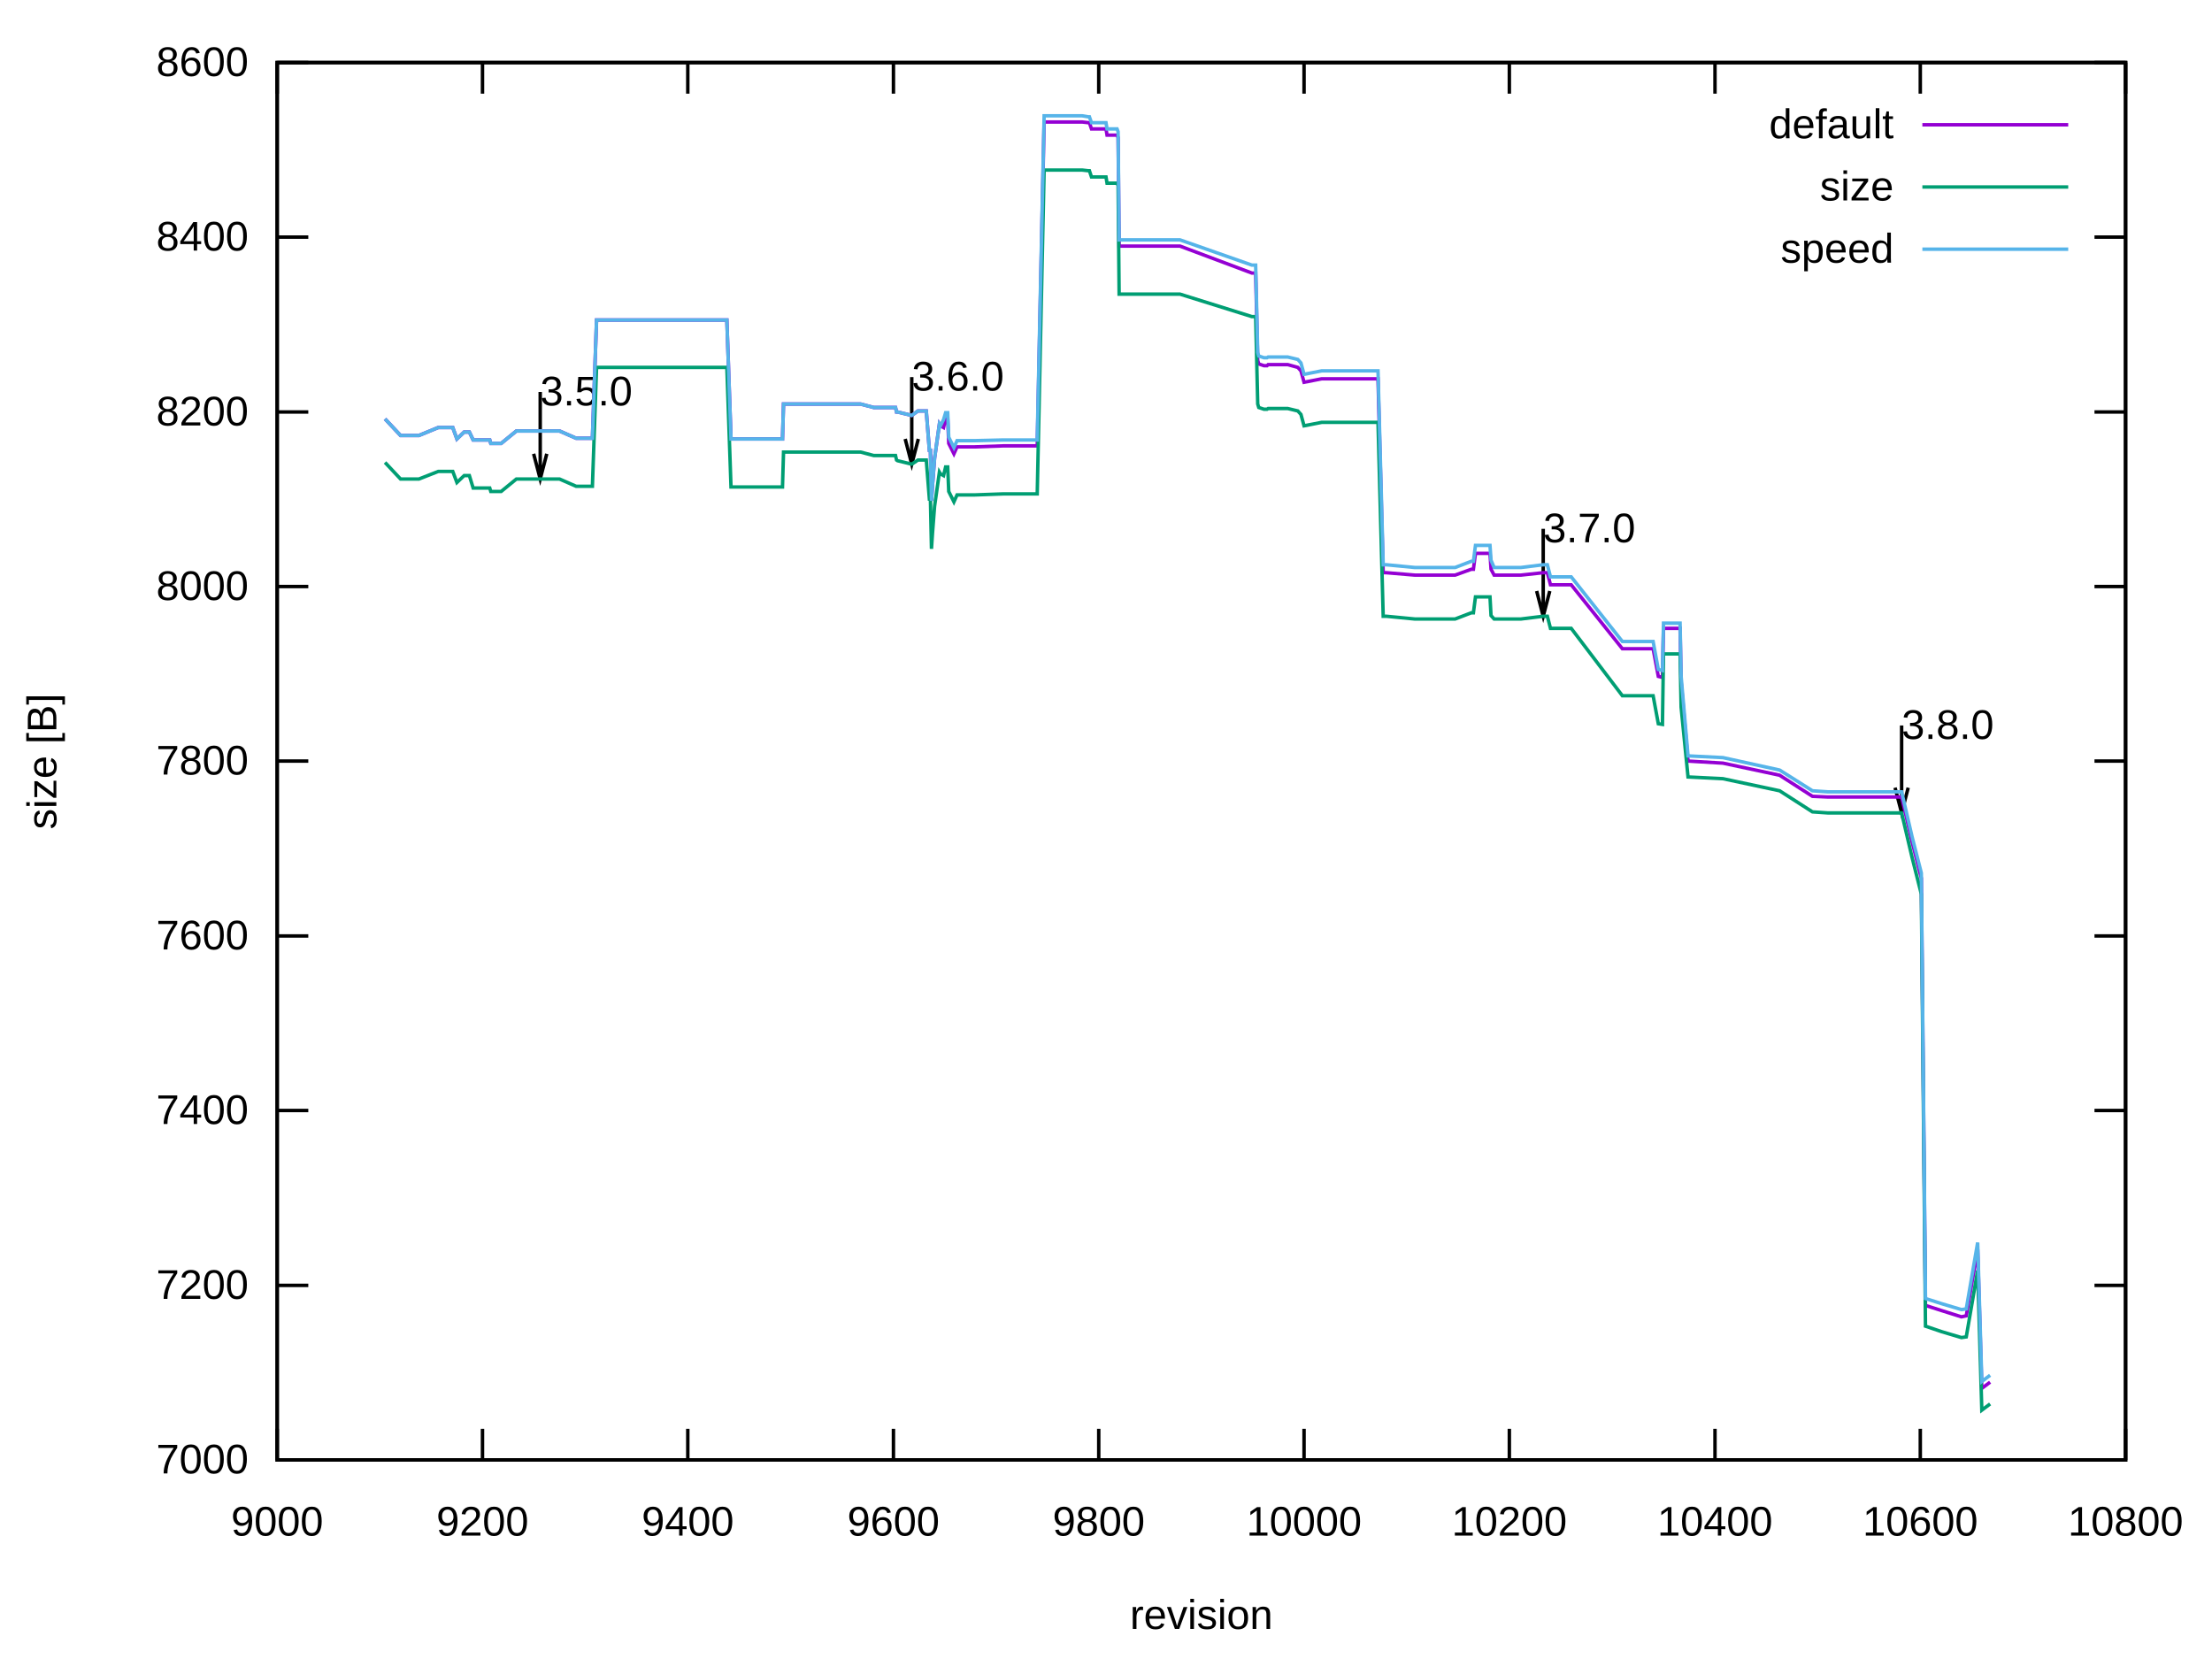
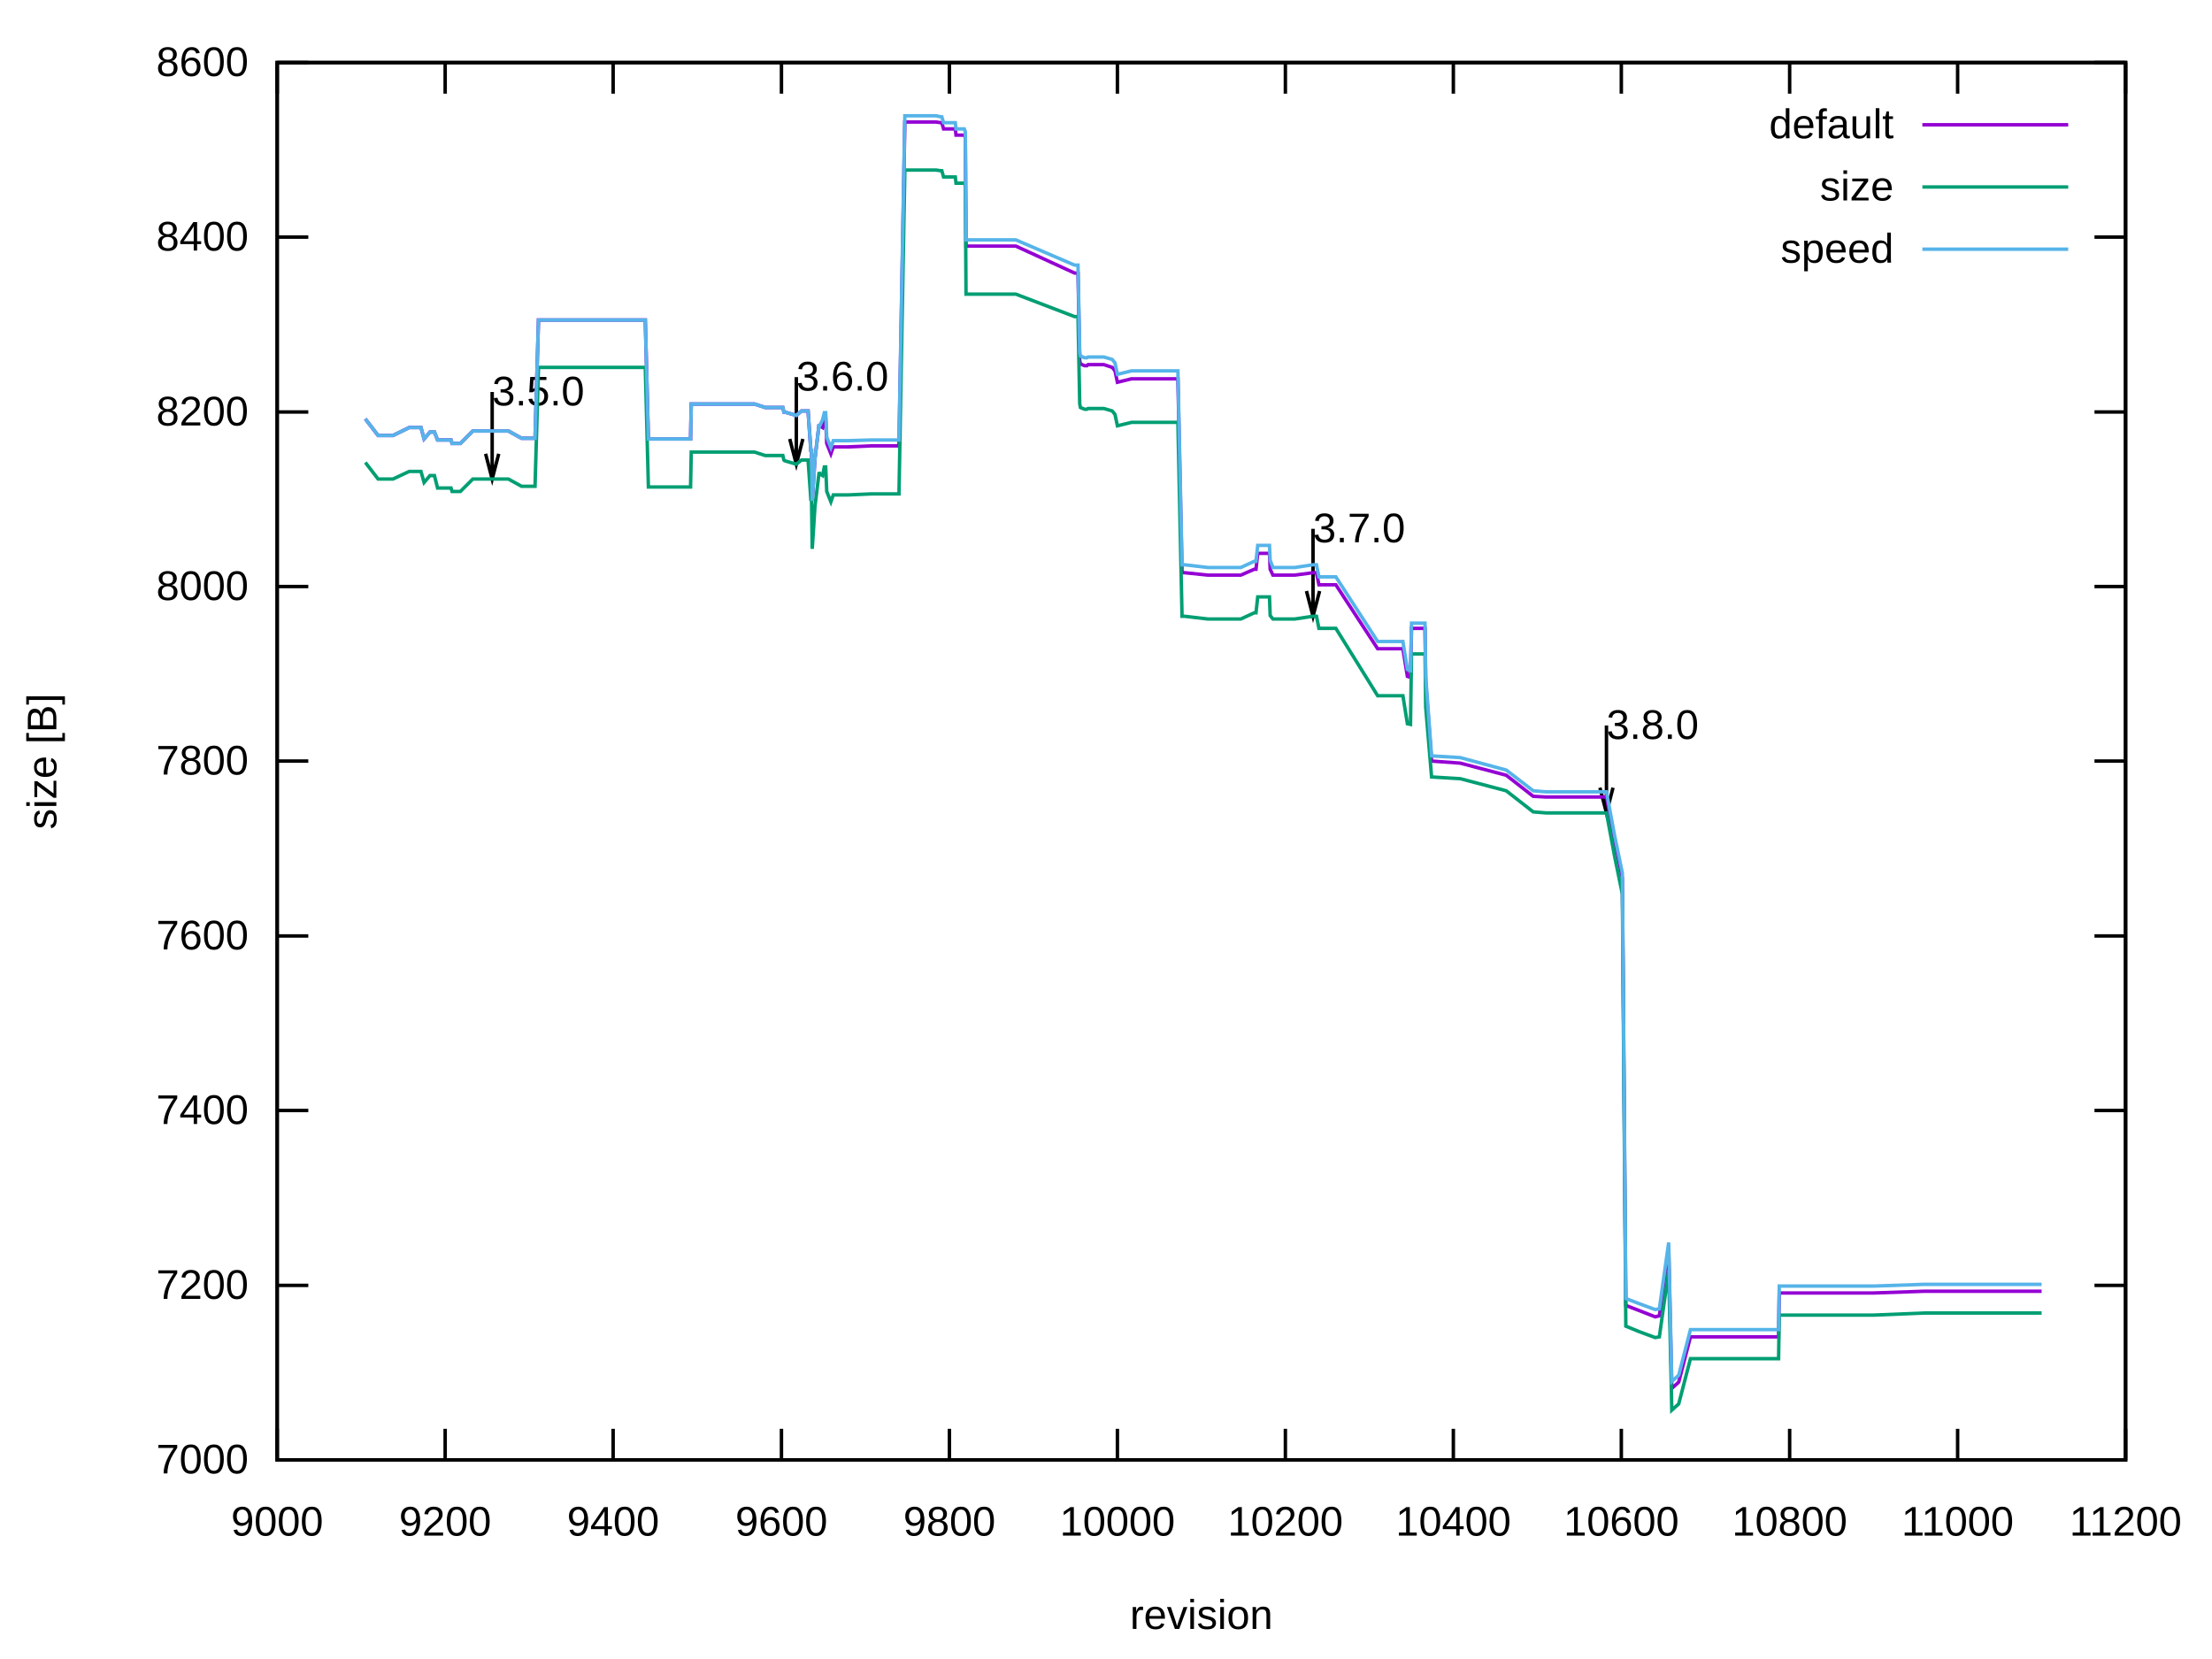
<svg xmlns="http://www.w3.org/2000/svg" xmlns:xlink="http://www.w3.org/1999/xlink" width="640" height="480" viewBox="0 0 640 480">
  <g id="gnuplot_canvas">
    <rect x="0" y="0" width="640" height="480" fill="none" />
    <defs>
      <circle id="gpDot" r="0.5" stroke-width="0.5" stroke="currentColor" />
      <path id="gpPt0" stroke-width="0.222" stroke="currentColor" d="M-1,0 h2 M0,-1 v2" />
      <path id="gpPt1" stroke-width="0.222" stroke="currentColor" d="M-1,-1 L1,1 M1,-1 L-1,1" />
      <path id="gpPt2" stroke-width="0.222" stroke="currentColor" d="M-1,0 L1,0 M0,-1 L0,1 M-1,-1 L1,1 M-1,1 L1,-1" />
      <rect id="gpPt3" stroke-width="0.222" stroke="currentColor" x="-1" y="-1" width="2" height="2" />
      <rect id="gpPt4" stroke-width="0.222" stroke="currentColor" fill="currentColor" x="-1" y="-1" width="2" height="2" />
      <circle id="gpPt5" stroke-width="0.222" stroke="currentColor" cx="0" cy="0" r="1" />
      <use xlink:href="#gpPt5" id="gpPt6" fill="currentColor" stroke="none" />
      <path id="gpPt7" stroke-width="0.222" stroke="currentColor" d="M0,-1.33 L-1.33,0.67 L1.33,0.67 z" />
      <use xlink:href="#gpPt7" id="gpPt8" fill="currentColor" stroke="none" />
      <use xlink:href="#gpPt7" id="gpPt9" stroke="currentColor" transform="rotate(180)" />
      <use xlink:href="#gpPt9" id="gpPt10" fill="currentColor" stroke="none" />
      <use xlink:href="#gpPt3" id="gpPt11" stroke="currentColor" transform="rotate(45)" />
      <use xlink:href="#gpPt11" id="gpPt12" fill="currentColor" stroke="none" />
      <path id="gpPt13" stroke-width="0.222" stroke="currentColor" d="M0,1.330 L1.265,0.411 L0.782,-1.067 L-0.782,-1.076 L-1.265,0.411 z" />
      <use xlink:href="#gpPt13" id="gpPt14" fill="currentColor" stroke="none" />
      <filter id="textbox" filterUnits="objectBoundingBox" x="0" y="0" height="1" width="1">
        <feFlood flood-color="white" flood-opacity="1" result="bgnd" />
        <feComposite in="SourceGraphic" in2="bgnd" operator="atop" />
      </filter>
      <filter id="greybox" filterUnits="objectBoundingBox" x="0" y="0" height="1" width="1">
        <feFlood flood-color="lightgrey" flood-opacity="1" result="grey" />
        <feComposite in="SourceGraphic" in2="grey" operator="atop" />
      </filter>
    </defs>
    <g fill="none" color="white" stroke="currentColor" stroke-width="1.00" stroke-linecap="butt" stroke-linejoin="miter">
</g>
    <g fill="none" color="black" stroke="currentColor" stroke-width="1.00" stroke-linecap="butt" stroke-linejoin="miter">
      <path stroke="black" d="M80.2,422.4 L89.2,422.4 M615.0,422.4 L606.0,422.4  " />
      <g transform="translate(71.9,426.3)" stroke="none" fill="black" font-family="Arial" font-size="12.00" text-anchor="end">
        <text>
          <tspan font-family="Arial"> 7000</tspan>
        </text>
      </g>
    </g>
    <g fill="none" color="black" stroke="currentColor" stroke-width="1.00" stroke-linecap="butt" stroke-linejoin="miter">
      <path stroke="black" d="M80.2,371.9 L89.2,371.9 M615.0,371.9 L606.0,371.9  " />
      <g transform="translate(71.9,375.8)" stroke="none" fill="black" font-family="Arial" font-size="12.00" text-anchor="end">
        <text>
          <tspan font-family="Arial"> 7200</tspan>
        </text>
      </g>
    </g>
    <g fill="none" color="black" stroke="currentColor" stroke-width="1.00" stroke-linecap="butt" stroke-linejoin="miter">
      <path stroke="black" d="M80.2,321.3 L89.2,321.3 M615.0,321.3 L606.0,321.3  " />
      <g transform="translate(71.9,325.2)" stroke="none" fill="black" font-family="Arial" font-size="12.00" text-anchor="end">
        <text>
          <tspan font-family="Arial"> 7400</tspan>
        </text>
      </g>
    </g>
    <g fill="none" color="black" stroke="currentColor" stroke-width="1.00" stroke-linecap="butt" stroke-linejoin="miter">
      <path stroke="black" d="M80.2,270.8 L89.2,270.8 M615.0,270.8 L606.0,270.8  " />
      <g transform="translate(71.9,274.7)" stroke="none" fill="black" font-family="Arial" font-size="12.00" text-anchor="end">
        <text>
          <tspan font-family="Arial"> 7600</tspan>
        </text>
      </g>
    </g>
    <g fill="none" color="black" stroke="currentColor" stroke-width="1.00" stroke-linecap="butt" stroke-linejoin="miter">
      <path stroke="black" d="M80.2,220.2 L89.2,220.2 M615.0,220.2 L606.0,220.2  " />
      <g transform="translate(71.9,224.1)" stroke="none" fill="black" font-family="Arial" font-size="12.00" text-anchor="end">
        <text>
          <tspan font-family="Arial"> 7800</tspan>
        </text>
      </g>
    </g>
    <g fill="none" color="black" stroke="currentColor" stroke-width="1.00" stroke-linecap="butt" stroke-linejoin="miter">
      <path stroke="black" d="M80.2,169.7 L89.2,169.7 M615.0,169.7 L606.0,169.7  " />
      <g transform="translate(71.9,173.6)" stroke="none" fill="black" font-family="Arial" font-size="12.00" text-anchor="end">
        <text>
          <tspan font-family="Arial"> 8000</tspan>
        </text>
      </g>
    </g>
    <g fill="none" color="black" stroke="currentColor" stroke-width="1.00" stroke-linecap="butt" stroke-linejoin="miter">
      <path stroke="black" d="M80.2,119.2 L89.2,119.2 M615.0,119.2 L606.0,119.2  " />
      <g transform="translate(71.9,123.1)" stroke="none" fill="black" font-family="Arial" font-size="12.00" text-anchor="end">
        <text>
          <tspan font-family="Arial"> 8200</tspan>
        </text>
      </g>
    </g>
    <g fill="none" color="black" stroke="currentColor" stroke-width="1.00" stroke-linecap="butt" stroke-linejoin="miter">
      <path stroke="black" d="M80.2,68.6 L89.2,68.6 M615.0,68.6 L606.0,68.6  " />
      <g transform="translate(71.9,72.5)" stroke="none" fill="black" font-family="Arial" font-size="12.00" text-anchor="end">
        <text>
          <tspan font-family="Arial"> 8400</tspan>
        </text>
      </g>
    </g>
    <g fill="none" color="black" stroke="currentColor" stroke-width="1.00" stroke-linecap="butt" stroke-linejoin="miter">
      <path stroke="black" d="M80.2,18.1 L89.2,18.1 M615.0,18.1 L606.0,18.1  " />
      <g transform="translate(71.9,22.0)" stroke="none" fill="black" font-family="Arial" font-size="12.00" text-anchor="end">
        <text>
          <tspan font-family="Arial"> 8600</tspan>
        </text>
      </g>
    </g>
    <g fill="none" color="black" stroke="currentColor" stroke-width="1.00" stroke-linecap="butt" stroke-linejoin="miter">
      <path stroke="black" d="M80.2,422.4 L80.2,413.4 M80.2,18.1 L80.2,27.1  " />
      <g transform="translate(80.2,444.3)" stroke="none" fill="black" font-family="Arial" font-size="12.00" text-anchor="middle">
        <text>
          <tspan font-family="Arial"> 9000</tspan>
        </text>
      </g>
    </g>
    <g fill="none" color="black" stroke="currentColor" stroke-width="1.00" stroke-linecap="butt" stroke-linejoin="miter">
-       <path stroke="black" d="M139.6,422.4 L139.6,413.4 M139.6,18.1 L139.6,27.1  " />
-       <g transform="translate(139.6,444.3)" stroke="none" fill="black" font-family="Arial" font-size="12.00" text-anchor="middle">
+       <path stroke="black" d="M128.8,422.4 L128.8,413.4 M128.8,18.1 L128.8,27.1  " />
+       <g transform="translate(128.8,444.3)" stroke="none" fill="black" font-family="Arial" font-size="12.00" text-anchor="middle">
        <text>
          <tspan font-family="Arial"> 9200</tspan>
        </text>
      </g>
    </g>
    <g fill="none" color="black" stroke="currentColor" stroke-width="1.00" stroke-linecap="butt" stroke-linejoin="miter">
-       <path stroke="black" d="M199.0,422.4 L199.0,413.4 M199.0,18.1 L199.0,27.1  " />
-       <g transform="translate(199.0,444.3)" stroke="none" fill="black" font-family="Arial" font-size="12.00" text-anchor="middle">
+       <path stroke="black" d="M177.4,422.4 L177.4,413.4 M177.4,18.1 L177.4,27.1  " />
+       <g transform="translate(177.4,444.3)" stroke="none" fill="black" font-family="Arial" font-size="12.00" text-anchor="middle">
        <text>
          <tspan font-family="Arial"> 9400</tspan>
        </text>
      </g>
    </g>
    <g fill="none" color="black" stroke="currentColor" stroke-width="1.00" stroke-linecap="butt" stroke-linejoin="miter">
-       <path stroke="black" d="M258.5,422.4 L258.5,413.4 M258.5,18.1 L258.5,27.1  " />
-       <g transform="translate(258.5,444.3)" stroke="none" fill="black" font-family="Arial" font-size="12.00" text-anchor="middle">
+       <path stroke="black" d="M226.1,422.4 L226.1,413.4 M226.1,18.1 L226.1,27.1  " />
+       <g transform="translate(226.1,444.3)" stroke="none" fill="black" font-family="Arial" font-size="12.00" text-anchor="middle">
        <text>
          <tspan font-family="Arial"> 9600</tspan>
        </text>
      </g>
    </g>
    <g fill="none" color="black" stroke="currentColor" stroke-width="1.00" stroke-linecap="butt" stroke-linejoin="miter">
-       <path stroke="black" d="M317.9,422.4 L317.9,413.4 M317.9,18.1 L317.9,27.1  " />
-       <g transform="translate(317.9,444.3)" stroke="none" fill="black" font-family="Arial" font-size="12.00" text-anchor="middle">
+       <path stroke="black" d="M274.7,422.4 L274.7,413.4 M274.7,18.1 L274.7,27.1  " />
+       <g transform="translate(274.7,444.3)" stroke="none" fill="black" font-family="Arial" font-size="12.00" text-anchor="middle">
        <text>
          <tspan font-family="Arial"> 9800</tspan>
        </text>
      </g>
    </g>
    <g fill="none" color="black" stroke="currentColor" stroke-width="1.00" stroke-linecap="butt" stroke-linejoin="miter">
-       <path stroke="black" d="M377.3,422.4 L377.3,413.4 M377.3,18.1 L377.3,27.1  " />
-       <g transform="translate(377.3,444.3)" stroke="none" fill="black" font-family="Arial" font-size="12.00" text-anchor="middle">
+       <path stroke="black" d="M323.3,422.4 L323.3,413.4 M323.3,18.1 L323.3,27.1  " />
+       <g transform="translate(323.3,444.3)" stroke="none" fill="black" font-family="Arial" font-size="12.00" text-anchor="middle">
        <text>
          <tspan font-family="Arial"> 10000</tspan>
        </text>
      </g>
    </g>
    <g fill="none" color="black" stroke="currentColor" stroke-width="1.00" stroke-linecap="butt" stroke-linejoin="miter">
-       <path stroke="black" d="M436.7,422.4 L436.7,413.4 M436.7,18.1 L436.7,27.1  " />
-       <g transform="translate(436.7,444.3)" stroke="none" fill="black" font-family="Arial" font-size="12.00" text-anchor="middle">
+       <path stroke="black" d="M371.9,422.4 L371.9,413.4 M371.9,18.1 L371.9,27.1  " />
+       <g transform="translate(371.9,444.3)" stroke="none" fill="black" font-family="Arial" font-size="12.00" text-anchor="middle">
        <text>
          <tspan font-family="Arial"> 10200</tspan>
        </text>
      </g>
    </g>
    <g fill="none" color="black" stroke="currentColor" stroke-width="1.00" stroke-linecap="butt" stroke-linejoin="miter">
-       <path stroke="black" d="M496.2,422.4 L496.2,413.4 M496.2,18.1 L496.2,27.1  " />
-       <g transform="translate(496.2,444.3)" stroke="none" fill="black" font-family="Arial" font-size="12.00" text-anchor="middle">
+       <path stroke="black" d="M420.5,422.4 L420.5,413.4 M420.5,18.1 L420.5,27.1  " />
+       <g transform="translate(420.5,444.3)" stroke="none" fill="black" font-family="Arial" font-size="12.00" text-anchor="middle">
        <text>
          <tspan font-family="Arial"> 10400</tspan>
        </text>
      </g>
    </g>
    <g fill="none" color="black" stroke="currentColor" stroke-width="1.00" stroke-linecap="butt" stroke-linejoin="miter">
-       <path stroke="black" d="M555.6,422.4 L555.6,413.4 M555.6,18.1 L555.6,27.1  " />
-       <g transform="translate(555.6,444.3)" stroke="none" fill="black" font-family="Arial" font-size="12.00" text-anchor="middle">
+       <path stroke="black" d="M469.1,422.4 L469.1,413.4 M469.1,18.1 L469.1,27.1  " />
+       <g transform="translate(469.1,444.3)" stroke="none" fill="black" font-family="Arial" font-size="12.00" text-anchor="middle">
        <text>
          <tspan font-family="Arial"> 10600</tspan>
+         </text>
+       </g>
+     </g>
+     <g fill="none" color="black" stroke="currentColor" stroke-width="1.00" stroke-linecap="butt" stroke-linejoin="miter">
+       <path stroke="black" d="M517.8,422.4 L517.8,413.4 M517.8,18.1 L517.8,27.1  " />
+       <g transform="translate(517.8,444.3)" stroke="none" fill="black" font-family="Arial" font-size="12.00" text-anchor="middle">
+         <text>
+           <tspan font-family="Arial"> 10800</tspan>
+         </text>
+       </g>
+     </g>
+     <g fill="none" color="black" stroke="currentColor" stroke-width="1.00" stroke-linecap="butt" stroke-linejoin="miter">
+       <path stroke="black" d="M566.4,422.4 L566.4,413.4 M566.4,18.1 L566.4,27.1  " />
+       <g transform="translate(566.4,444.3)" stroke="none" fill="black" font-family="Arial" font-size="12.00" text-anchor="middle">
+         <text>
+           <tspan font-family="Arial"> 11000</tspan>
        </text>
      </g>
    </g>
    <g fill="none" color="black" stroke="currentColor" stroke-width="1.00" stroke-linecap="butt" stroke-linejoin="miter">
      <path stroke="black" d="M615.0,422.4 L615.0,413.4 M615.0,18.1 L615.0,27.1  " />
      <g transform="translate(615.0,444.3)" stroke="none" fill="black" font-family="Arial" font-size="12.00" text-anchor="middle">
        <text>
-           <tspan font-family="Arial"> 10800</tspan>
+           <tspan font-family="Arial"> 11200</tspan>
        </text>
      </g>
    </g>
    <g fill="none" color="black" stroke="currentColor" stroke-width="1.00" stroke-linecap="butt" stroke-linejoin="miter">
</g>
    <g fill="none" color="black" stroke="currentColor" stroke-width="1.00" stroke-linecap="butt" stroke-linejoin="miter">
      <path stroke="black" d="M80.2,18.1 L80.2,422.4 L615.0,422.4 L615.0,18.1 L80.2,18.1 Z  " />
-       <g transform="translate(156.3,117.3)" stroke="none" fill="black" font-family="Arial" font-size="12.00" text-anchor="start">
+       <g transform="translate(142.4,117.3)" stroke="none" fill="black" font-family="Arial" font-size="12.00" text-anchor="start">
        <text>
          <tspan font-family="Arial">3.5.0</tspan>
        </text>
      </g>
-       <g transform="translate(263.8,113.0)" stroke="none" fill="black" font-family="Arial" font-size="12.00" text-anchor="start">
+       <g transform="translate(230.4,113.0)" stroke="none" fill="black" font-family="Arial" font-size="12.00" text-anchor="start">
        <text>
          <tspan font-family="Arial">3.6.0</tspan>
        </text>
      </g>
-       <g transform="translate(446.5,156.9)" stroke="none" fill="black" font-family="Arial" font-size="12.00" text-anchor="start">
+       <g transform="translate(379.9,156.9)" stroke="none" fill="black" font-family="Arial" font-size="12.00" text-anchor="start">
        <text>
          <tspan font-family="Arial">3.7.0</tspan>
        </text>
      </g>
-       <g transform="translate(550.2,213.8)" stroke="none" fill="black" font-family="Arial" font-size="12.00" text-anchor="start">
+       <g transform="translate(464.8,213.8)" stroke="none" fill="black" font-family="Arial" font-size="12.00" text-anchor="start">
        <text>
          <tspan font-family="Arial">3.8.0</tspan>
        </text>
      </g>
-       <path stroke="black" d="M154.4,131.3 L156.3,138.6 L158.2,131.3 M156.3,113.4 L156.3,138.6 M261.9,127.0 L263.8,134.3 L265.7,127.0   M263.8,109.1 L263.8,134.3 M444.6,171.0 L446.5,178.3 L448.4,171.0 M446.5,153.0 L446.5,178.3 M548.3,227.9   L550.2,235.2 L552.1,227.9 M550.2,209.9 L550.2,235.2  " />
+       <path stroke="black" d="M140.5,131.3 L142.4,138.6 L144.3,131.3 M142.4,113.4 L142.4,138.6 M228.5,127.0 L230.4,134.3 L232.3,127.0   M230.4,109.1 L230.4,134.3 M378.0,171.0 L379.9,178.3 L381.8,171.0 M379.9,153.0 L379.9,178.3 M462.9,227.9   L464.8,235.2 L466.7,227.9 M464.8,209.9 L464.8,235.2  " />
    </g>
    <g fill="none" color="black" stroke="currentColor" stroke-width="1.00" stroke-linecap="butt" stroke-linejoin="miter">
      <g transform="translate(16.3,220.3) rotate(270)" stroke="none" fill="black" font-family="Arial" font-size="12.00" text-anchor="middle">
        <text>
          <tspan font-family="Arial">size [B]</tspan>
        </text>
      </g>
    </g>
    <g fill="none" color="black" stroke="currentColor" stroke-width="1.00" stroke-linecap="butt" stroke-linejoin="miter">
      <g transform="translate(347.6,471.3)" stroke="none" fill="black" font-family="Arial" font-size="12.00" text-anchor="middle">
        <text>
          <tspan font-family="Arial">revision</tspan>
        </text>
      </g>
    </g>
    <g fill="none" color="black" stroke="currentColor" stroke-width="1.00" stroke-linecap="butt" stroke-linejoin="miter">
</g>
    <g id="gnuplot_plot_1">
      <g fill="none" color="black" stroke="currentColor" stroke-width="1.00" stroke-linecap="butt" stroke-linejoin="miter">
        <g transform="translate(547.9,40.0)" stroke="none" fill="black" font-family="Arial" font-size="12.00" text-anchor="end">
          <text>
            <tspan font-family="Arial">default</tspan>
          </text>
        </g>
      </g>
      <g fill="none" color="black" stroke="currentColor" stroke-width="1.00" stroke-linecap="butt" stroke-linejoin="miter">
-         <path stroke="rgb(148,   0, 211)" d="M556.2,36.1 L598.4,36.1 M111.4,121.2 L115.9,126.0 L117.0,126.0 L117.9,126.0 L121.2,126.0 L126.8,123.7   L131.0,123.7 L132.2,127.0 L134.3,125.0 L135.8,125.0 L136.9,127.3 L137.5,127.3 L141.7,127.3 L142.0,128.3   L145.0,128.3 L149.4,124.7 L156.3,124.7 L161.9,124.7 L166.7,126.8 L171.4,126.8 L172.6,92.6 L175.0,92.6   L185.4,92.6 L191.9,92.6 L206.2,92.6 L210.3,92.6 L211.5,127.0 L212.4,127.0 L214.5,127.0 L217.2,127.0   L222.2,127.0 L224.9,127.0 L226.4,127.0 L226.7,116.9 L228.2,116.9 L235.0,116.9 L240.6,116.9 L243.6,116.9   L249.0,116.9 L252.8,117.9 L255.2,117.9 L257.3,117.9 L258.8,117.9 L259.1,117.9 L259.4,119.2 L259.7,119.2   L263.8,120.2 L265.6,118.9 L268.0,118.9 L268.9,130.3 L269.2,130.3 L269.5,144.9 L269.8,140.4 L270.4,132.6   L271.8,122.7 L272.1,123.2 L273.0,123.7 L273.6,121.2 L274.2,121.2 L274.5,128.3 L276.0,131.3 L276.9,129.3   L277.5,129.3 L277.8,129.3 L278.1,129.3 L281.9,129.3 L290.3,129.0 L297.1,129.0 L300.1,129.0 L302.1,35.3   L303.3,35.3 L306.3,35.3 L307.2,35.3 L307.5,35.3 L307.8,35.3 L308.1,35.3 L309.9,35.3 L313.1,35.3   L314.9,35.5 L315.2,35.5 L315.8,37.3 L317.0,37.3 L318.8,37.3 L320.0,37.3 L320.3,39.1 L322.3,39.1   L323.2,39.1 L323.5,39.8 L323.8,71.2 L326.8,71.2 L327.4,71.2 L328.6,71.2 L341.4,71.2 L362.2,79.0   L363.3,79.0 L363.9,104.3 L364.2,105.3 L365.7,105.8 L366.0,105.8 L366.6,105.8 L366.9,105.5 L368.1,105.5   L370.2,105.5 L372.6,105.5 L375.5,106.3 L376.4,107.3 L377.3,110.6 L382.4,109.6 L391.6,109.6 L394.5,109.6   L397.8,109.6 L398.7,109.6 L400.2,165.7 L401.1,165.7 L409.4,166.4 L414.2,166.4 L421.0,166.4 L425.7,164.7   L426.3,164.7 L426.9,160.1 L429.0,160.1 L431.1,160.1 L431.4,164.7 L432.3,166.4 L434.4,166.4 L439.4,166.4   L440.0,166.4 L446.5,165.7 L447.7,165.7 L448.6,169.2 L454.6,169.2 L469.4,187.7 L470.6,187.7 L478.3,187.7   L479.8,195.7 L481.0,196.0 L481.3,181.8 L486.1,181.8 L486.4,197.3 L488.4,220.2 L498.5,220.8 L514.9,224.3   L524.4,230.4 L528.8,230.6 L537.8,230.6 L543.1,230.6 L550.2,230.6 L553.2,243.5 L555.9,254.1 L557.1,377.7   L561.8,379.2 L567.5,381.0 L568.9,380.7 L572.2,361.5 L573.4,401.7 L575.8,399.9  " />
+         <path stroke="rgb(148,   0, 211)" d="M556.2,36.1 L598.4,36.1 M105.7,121.2 L109.4,126.0 L110.3,126.0 L111.1,126.0 L113.7,126.0 L118.4,123.7   L121.8,123.7 L122.7,127.0 L124.4,125.0 L125.7,125.0 L126.6,127.3 L127.1,127.3 L130.5,127.3 L130.8,128.3   L133.2,128.3 L136.8,124.7 L142.4,124.7 L147.1,124.7 L150.9,126.8 L154.8,126.8 L155.8,92.6 L157.7,92.6   L166.3,92.6 L171.6,92.6 L186.7,92.6 L187.6,127.0 L188.4,127.0 L190.1,127.0 L192.3,127.0 L196.4,127.0   L198.6,127.0 L199.8,127.0 L200.0,116.9 L201.3,116.9 L206.9,116.9 L211.5,116.9 L213.9,116.9 L218.3,116.9   L221.4,117.9 L223.4,117.9 L225.1,117.9 L226.3,117.9 L226.5,117.9 L226.8,119.2 L227.0,119.2 L230.4,120.2   L231.9,118.9 L233.8,118.9 L234.6,130.3 L234.8,130.3 L235.0,144.9 L235.3,140.4 L235.8,132.6 L237.0,122.7   L237.2,123.2 L238.0,123.7 L238.5,121.2 L238.9,121.2 L239.2,128.3 L240.4,131.3 L241.1,129.3 L241.6,129.3   L241.9,129.3 L242.1,129.3 L245.3,129.3 L252.1,129.0 L257.7,129.0 L260.1,129.0 L261.8,35.3 L262.8,35.3   L265.2,35.3 L265.9,35.3 L266.2,35.3 L266.4,35.3 L266.7,35.3 L268.1,35.3 L270.8,35.3 L272.2,35.5   L272.5,35.5 L273.0,37.3 L273.9,37.3 L275.4,37.3 L276.4,37.3 L276.6,39.1 L278.3,39.1 L279.0,39.1   L279.3,39.8 L279.5,71.2 L282.0,71.2 L282.5,71.2 L283.4,71.2 L293.9,71.2 L310.9,79.0 L311.9,79.0   L312.4,104.3 L312.6,105.3 L313.8,105.8 L314.1,105.8 L314.5,105.8 L314.8,105.5 L315.8,105.5 L317.5,105.5   L319.4,105.5 L321.8,106.3 L322.6,107.3 L323.3,110.6 L327.4,109.6 L335.0,109.6 L337.4,109.6 L340.1,109.6   L340.8,109.6 L342.0,165.7 L342.7,165.7 L349.5,166.4 L353.4,166.4 L359.0,166.4 L362.9,164.7 L363.4,164.7   L363.9,160.1 L365.6,160.1 L367.3,160.1 L367.5,164.7 L368.3,166.4 L370.0,166.4 L374.1,166.4 L374.6,166.4   L379.9,165.7 L380.9,165.7 L381.6,169.2 L386.5,169.2 L398.6,187.7 L399.6,187.7 L405.9,187.7 L407.2,195.7   L408.1,196.0 L408.4,181.8 L412.3,181.8 L412.5,197.3 L414.2,220.2 L422.5,220.8 L435.8,224.3 L443.6,230.4   L447.3,230.6 L454.6,230.6 L458.9,230.6 L464.8,230.6 L467.2,243.5 L469.4,254.1 L470.4,377.7 L474.3,379.2   L478.9,381.0 L480.1,380.7 L482.8,361.5 L483.7,401.7 L485.7,399.9 L489.1,386.8 L511.7,386.8 L513.4,386.8   L514.4,386.8 L514.6,386.8 L514.8,374.1 L515.3,374.1 L517.8,374.1 L542.1,374.1 L556.7,373.6 L560.1,373.6   L587.5,373.6 L590.7,373.6  " />
      </g>
    </g>
    <g id="gnuplot_plot_2">
      <g fill="none" color="black" stroke="currentColor" stroke-width="1.00" stroke-linecap="butt" stroke-linejoin="miter">
        <g transform="translate(547.9,58.0)" stroke="none" fill="black" font-family="Arial" font-size="12.00" text-anchor="end">
          <text>
            <tspan font-family="Arial">size</tspan>
          </text>
        </g>
      </g>
      <g fill="none" color="black" stroke="currentColor" stroke-width="1.00" stroke-linecap="butt" stroke-linejoin="miter">
-         <path stroke="rgb(  0, 158, 115)" d="M556.2,54.1 L598.4,54.1 M111.4,133.8 L115.9,138.6 L117.0,138.6 L117.9,138.6 L121.2,138.6 L126.8,136.4   L131.0,136.4 L132.2,139.6 L134.3,137.6 L135.8,137.6 L136.9,141.2 L137.5,141.2 L141.7,141.2 L142.0,142.2   L145.0,142.2 L149.4,138.6 L156.3,138.6 L161.9,138.6 L166.7,140.7 L171.4,140.7 L172.6,106.3 L175.0,106.3   L185.4,106.3 L191.9,106.3 L206.2,106.3 L210.3,106.3 L211.5,140.9 L212.4,140.9 L214.5,140.9 L217.2,140.9   L222.2,140.9 L224.9,140.9 L226.4,140.9 L226.7,130.8 L228.2,130.8 L235.0,130.8 L240.6,130.8 L243.6,130.8   L249.0,130.8 L252.8,131.8 L255.2,131.8 L257.3,131.8 L258.8,131.8 L259.1,131.8 L259.4,133.1 L259.7,133.3   L263.8,134.3 L265.6,133.1 L268.0,133.1 L268.9,144.4 L269.2,144.4 L269.5,158.8 L269.8,154.3 L270.4,146.5   L271.8,136.6 L272.1,137.1 L273.0,137.6 L273.6,135.1 L274.2,135.1 L274.5,142.2 L276.0,145.2 L276.9,143.2   L277.5,143.2 L277.8,143.2 L278.1,143.2 L281.9,143.2 L290.3,142.9 L297.1,142.9 L300.1,142.9 L302.1,49.2   L303.3,49.2 L306.3,49.2 L307.2,49.2 L307.5,49.2 L307.8,49.2 L308.1,49.2 L309.9,49.2 L313.1,49.2   L314.9,49.4 L315.2,49.4 L315.8,51.2 L317.0,51.2 L318.8,51.2 L320.0,51.2 L320.3,53.0 L322.3,53.0   L323.2,53.0 L323.5,53.7 L323.8,85.1 L326.8,85.1 L327.4,85.1 L328.6,85.1 L341.4,85.1 L362.2,91.6   L363.3,91.6 L363.9,116.9 L364.2,117.9 L365.7,118.4 L366.0,118.4 L366.6,118.4 L366.9,118.2 L368.1,118.2   L370.2,118.2 L372.6,118.2 L375.5,118.9 L376.4,119.9 L377.3,123.2 L382.4,122.2 L391.6,122.2 L394.5,122.2   L397.8,122.2 L398.7,122.2 L400.2,178.3 L401.1,178.3 L409.4,179.1 L414.2,179.1 L421.0,179.1 L425.7,177.3   L426.3,177.3 L426.9,172.7 L429.0,172.7 L431.1,172.7 L431.4,178.1 L432.3,179.1 L434.4,179.1 L439.4,179.1   L440.0,179.1 L446.5,178.3 L447.7,178.3 L448.6,181.8 L454.6,181.8 L469.4,201.3 L470.6,201.3 L478.3,201.3   L479.8,209.4 L481.0,209.6 L481.3,189.2 L486.1,189.2 L486.4,204.6 L488.4,224.8 L498.5,225.3 L514.9,228.8   L524.4,234.9 L528.8,235.2 L537.8,235.2 L543.1,235.2 L550.2,235.2 L553.2,248.0 L555.9,258.7 L557.1,383.7   L561.8,385.3 L567.5,387.0 L568.9,386.8 L572.2,367.6 L573.4,408.0 L575.8,406.2  " />
+         <path stroke="rgb(  0, 158, 115)" d="M556.2,54.1 L598.4,54.1 M105.7,133.8 L109.4,138.6 L110.3,138.6 L111.1,138.6 L113.7,138.6 L118.4,136.4   L121.8,136.4 L122.7,139.6 L124.4,137.6 L125.7,137.6 L126.6,141.2 L127.1,141.2 L130.5,141.2 L130.8,142.2   L133.2,142.2 L136.8,138.6 L142.4,138.6 L147.1,138.6 L150.9,140.7 L154.8,140.7 L155.8,106.3 L157.7,106.3   L166.3,106.3 L171.6,106.3 L186.7,106.3 L187.6,140.9 L188.4,140.9 L190.1,140.9 L192.3,140.9 L196.4,140.9   L198.6,140.9 L199.8,140.9 L200.0,130.8 L201.3,130.8 L206.9,130.8 L211.5,130.8 L213.9,130.8 L218.3,130.8   L221.4,131.8 L223.4,131.8 L225.1,131.8 L226.3,131.8 L226.5,131.8 L226.8,133.1 L227.0,133.3 L230.4,134.3   L231.9,133.1 L233.8,133.1 L234.6,144.4 L234.8,144.4 L235.0,158.8 L235.3,154.3 L235.8,146.5 L237.0,136.6   L237.2,137.1 L238.0,137.6 L238.5,135.1 L238.9,135.1 L239.2,142.2 L240.4,145.2 L241.1,143.2 L241.6,143.2   L241.9,143.2 L242.1,143.2 L245.3,143.2 L252.1,142.9 L257.7,142.9 L260.1,142.9 L261.8,49.2 L262.8,49.2   L265.2,49.2 L265.9,49.2 L266.2,49.2 L266.4,49.2 L266.7,49.2 L268.1,49.2 L270.8,49.2 L272.2,49.4   L272.5,49.4 L273.0,51.2 L273.9,51.2 L275.4,51.2 L276.4,51.2 L276.6,53.0 L278.3,53.0 L279.0,53.0   L279.3,53.7 L279.5,85.1 L282.0,85.1 L282.5,85.1 L283.4,85.1 L293.9,85.1 L310.9,91.6 L311.9,91.6   L312.4,116.9 L312.6,117.9 L313.8,118.4 L314.1,118.4 L314.5,118.4 L314.8,118.2 L315.8,118.2 L317.5,118.2   L319.4,118.2 L321.8,118.9 L322.6,119.9 L323.3,123.2 L327.4,122.2 L335.0,122.2 L337.4,122.2 L340.1,122.2   L340.8,122.2 L342.0,178.3 L342.7,178.3 L349.5,179.1 L353.4,179.1 L359.0,179.1 L362.9,177.3 L363.4,177.3   L363.9,172.7 L365.6,172.7 L367.3,172.7 L367.5,178.1 L368.3,179.1 L370.0,179.1 L374.1,179.1 L374.6,179.1   L379.9,178.3 L380.9,178.3 L381.6,181.8 L386.5,181.8 L398.6,201.3 L399.6,201.3 L405.9,201.3 L407.2,209.4   L408.1,209.6 L408.4,189.2 L412.3,189.2 L412.5,204.6 L414.2,224.8 L422.5,225.3 L435.8,228.8 L443.6,234.9   L447.3,235.2 L454.6,235.2 L458.9,235.2 L464.8,235.2 L467.2,248.0 L469.4,258.7 L470.4,383.7 L474.3,385.3   L478.9,387.0 L480.1,386.8 L482.8,367.6 L483.7,408.0 L485.7,406.2 L489.1,393.1 L511.7,393.1 L513.4,393.1   L514.4,393.1 L514.6,393.1 L514.8,380.5 L515.3,380.5 L517.8,380.5 L542.1,380.5 L556.7,379.9 L560.1,379.9   L587.5,379.9 L590.7,379.9  " />
      </g>
    </g>
    <g id="gnuplot_plot_3">
      <g fill="none" color="black" stroke="currentColor" stroke-width="1.00" stroke-linecap="butt" stroke-linejoin="miter">
        <g transform="translate(547.9,76.0)" stroke="none" fill="black" font-family="Arial" font-size="12.00" text-anchor="end">
          <text>
            <tspan font-family="Arial">speed</tspan>
          </text>
        </g>
      </g>
      <g fill="none" color="black" stroke="currentColor" stroke-width="1.00" stroke-linecap="butt" stroke-linejoin="miter">
-         <path stroke="rgb( 86, 180, 233)" d="M556.2,72.1 L598.4,72.1 M111.4,121.2 L115.9,126.0 L117.0,126.0 L117.9,126.0 L121.2,126.0 L126.8,123.7   L131.0,123.7 L132.2,127.0 L134.3,125.0 L135.8,125.0 L136.9,127.3 L137.5,127.3 L141.7,127.3 L142.0,128.3   L145.0,128.3 L149.4,124.7 L156.3,124.7 L161.9,124.7 L166.7,126.8 L171.4,126.8 L172.6,92.6 L175.0,92.6   L185.4,92.6 L191.9,92.6 L206.2,92.6 L210.3,92.6 L211.5,127.0 L212.4,127.0 L214.5,127.0 L217.2,127.0   L222.2,127.0 L224.9,127.0 L226.4,127.0 L226.7,116.9 L228.2,116.9 L235.0,116.9 L240.6,116.9 L243.6,116.9   L249.0,116.9 L252.8,117.9 L255.2,117.9 L257.3,117.9 L258.8,117.9 L259.1,117.9 L259.4,119.2 L259.7,119.2   L263.8,120.2 L265.6,118.9 L268.0,118.9 L268.9,130.3 L269.2,130.3 L269.5,144.9 L269.8,140.4 L270.4,132.6   L271.8,122.7 L272.1,123.2 L273.0,121.4 L273.6,119.4 L274.2,119.4 L274.5,126.5 L276.0,129.5 L276.9,127.5   L277.5,127.5 L277.8,127.5 L278.1,127.5 L281.9,127.5 L290.3,127.3 L297.1,127.3 L300.1,127.3 L302.1,33.5   L303.3,33.5 L306.3,33.5 L307.2,33.5 L307.5,33.5 L307.8,33.5 L308.1,33.5 L309.9,33.5 L313.1,33.5   L314.9,33.8 L315.2,33.8 L315.8,35.5 L317.0,35.5 L318.8,35.5 L320.0,35.5 L320.3,37.3 L322.3,37.3   L323.2,37.3 L323.5,38.1 L323.8,69.4 L326.8,69.4 L327.4,69.4 L328.6,69.4 L341.4,69.4 L362.2,76.7   L363.3,76.7 L363.9,102.0 L364.2,103.0 L365.7,103.5 L366.0,103.5 L366.6,103.5 L366.9,103.3 L368.1,103.3   L370.2,103.3 L372.6,103.3 L375.5,104.0 L376.4,105.0 L377.3,108.3 L382.4,107.3 L391.6,107.3 L394.5,107.3   L397.8,107.3 L398.7,107.3 L400.2,163.4 L401.1,163.4 L409.4,164.2 L414.2,164.2 L421.0,164.2 L425.7,162.4   L426.3,162.4 L426.9,157.8 L429.0,157.8 L431.1,157.8 L431.4,162.1 L432.3,164.2 L434.4,164.2 L439.4,164.2   L440.0,164.2 L446.5,163.4 L447.7,163.4 L448.6,166.9 L454.6,166.9 L469.4,185.6 L470.6,185.6 L478.3,185.6   L479.8,193.7 L481.0,194.0 L481.3,180.3 L486.1,180.3 L486.4,195.7 L488.4,218.7 L498.5,219.2 L514.9,222.8   L524.4,228.8 L528.8,229.1 L537.8,229.1 L543.1,229.1 L550.2,229.1 L553.2,242.0 L555.9,252.6 L557.1,375.7   L561.8,377.2 L567.5,378.9 L568.9,378.7 L572.2,359.5 L573.4,399.7 L575.8,397.9  " />
+         <path stroke="rgb( 86, 180, 233)" d="M556.2,72.1 L598.4,72.1 M105.7,121.2 L109.4,126.0 L110.3,126.0 L111.1,126.0 L113.7,126.0 L118.4,123.7   L121.8,123.7 L122.7,127.0 L124.4,125.0 L125.7,125.0 L126.6,127.3 L127.1,127.3 L130.5,127.3 L130.8,128.3   L133.2,128.3 L136.8,124.7 L142.4,124.7 L147.1,124.7 L150.9,126.8 L154.8,126.8 L155.8,92.6 L157.7,92.6   L166.3,92.6 L171.6,92.6 L186.7,92.6 L187.6,127.0 L188.4,127.0 L190.1,127.0 L192.3,127.0 L196.4,127.0   L198.6,127.0 L199.8,127.0 L200.0,116.9 L201.3,116.9 L206.9,116.9 L211.5,116.9 L213.9,116.9 L218.3,116.9   L221.4,117.9 L223.4,117.9 L225.1,117.9 L226.3,117.9 L226.5,117.9 L226.8,119.2 L227.0,119.2 L230.4,120.2   L231.9,118.9 L233.8,118.9 L234.6,130.3 L234.8,130.3 L235.0,144.9 L235.3,140.4 L235.8,132.6 L237.0,122.7   L237.2,123.2 L238.0,121.4 L238.5,119.4 L238.9,119.4 L239.2,126.5 L240.4,129.5 L241.1,127.5 L241.6,127.5   L241.9,127.5 L242.1,127.5 L245.3,127.5 L252.1,127.3 L257.7,127.3 L260.1,127.3 L261.8,33.5 L262.8,33.5   L265.2,33.5 L265.9,33.5 L266.2,33.5 L266.4,33.5 L266.7,33.5 L268.1,33.5 L270.8,33.5 L272.2,33.8   L272.5,33.8 L273.0,35.5 L273.9,35.5 L275.4,35.5 L276.4,35.5 L276.6,37.3 L278.3,37.3 L279.0,37.3   L279.3,38.1 L279.5,69.4 L282.0,69.4 L282.5,69.4 L283.4,69.4 L293.9,69.4 L310.9,76.7 L311.9,76.7   L312.4,102.0 L312.6,103.0 L313.8,103.5 L314.1,103.5 L314.5,103.5 L314.8,103.3 L315.8,103.3 L317.5,103.3   L319.4,103.3 L321.8,104.0 L322.6,105.0 L323.3,108.3 L327.4,107.3 L335.0,107.3 L337.4,107.3 L340.1,107.3   L340.8,107.3 L342.0,163.4 L342.7,163.4 L349.5,164.2 L353.4,164.2 L359.0,164.2 L362.9,162.4 L363.4,162.4   L363.9,157.8 L365.6,157.8 L367.3,157.8 L367.5,162.1 L368.3,164.2 L370.0,164.2 L374.1,164.2 L374.6,164.2   L379.9,163.4 L380.9,163.4 L381.6,166.9 L386.5,166.9 L398.6,185.6 L399.6,185.6 L405.9,185.6 L407.2,193.7   L408.1,194.0 L408.4,180.3 L412.3,180.3 L412.5,195.7 L414.2,218.7 L422.5,219.2 L435.8,222.8 L443.6,228.8   L447.3,229.1 L454.6,229.1 L458.9,229.1 L464.8,229.1 L467.2,242.0 L469.4,252.6 L470.4,375.7 L474.3,377.2   L478.9,378.9 L480.1,378.7 L482.8,359.5 L483.7,399.7 L485.7,397.9 L489.1,384.7 L511.7,384.7 L513.4,384.7   L514.4,384.7 L514.6,384.7 L514.8,372.1 L515.3,372.1 L517.8,372.1 L542.1,372.1 L556.7,371.6 L560.1,371.6   L587.5,371.6 L590.7,371.6  " />
      </g>
    </g>
    <g fill="none" color="white" stroke="rgb( 86, 180, 233)" stroke-width="2.00" stroke-linecap="butt" stroke-linejoin="miter">
</g>
    <g fill="none" color="black" stroke="currentColor" stroke-width="2.00" stroke-linecap="butt" stroke-linejoin="miter">
</g>
    <g fill="none" color="black" stroke="black" stroke-width="1.00" stroke-linecap="butt" stroke-linejoin="miter">
</g>
    <g fill="none" color="black" stroke="currentColor" stroke-width="1.00" stroke-linecap="butt" stroke-linejoin="miter">
      <path stroke="black" d="M80.2,18.1 L80.2,422.4 L615.0,422.4 L615.0,18.1 L80.2,18.1 Z  " />
    </g>
    <g fill="none" color="black" stroke="currentColor" stroke-width="1.00" stroke-linecap="butt" stroke-linejoin="miter">
</g>
  </g>
</svg>
